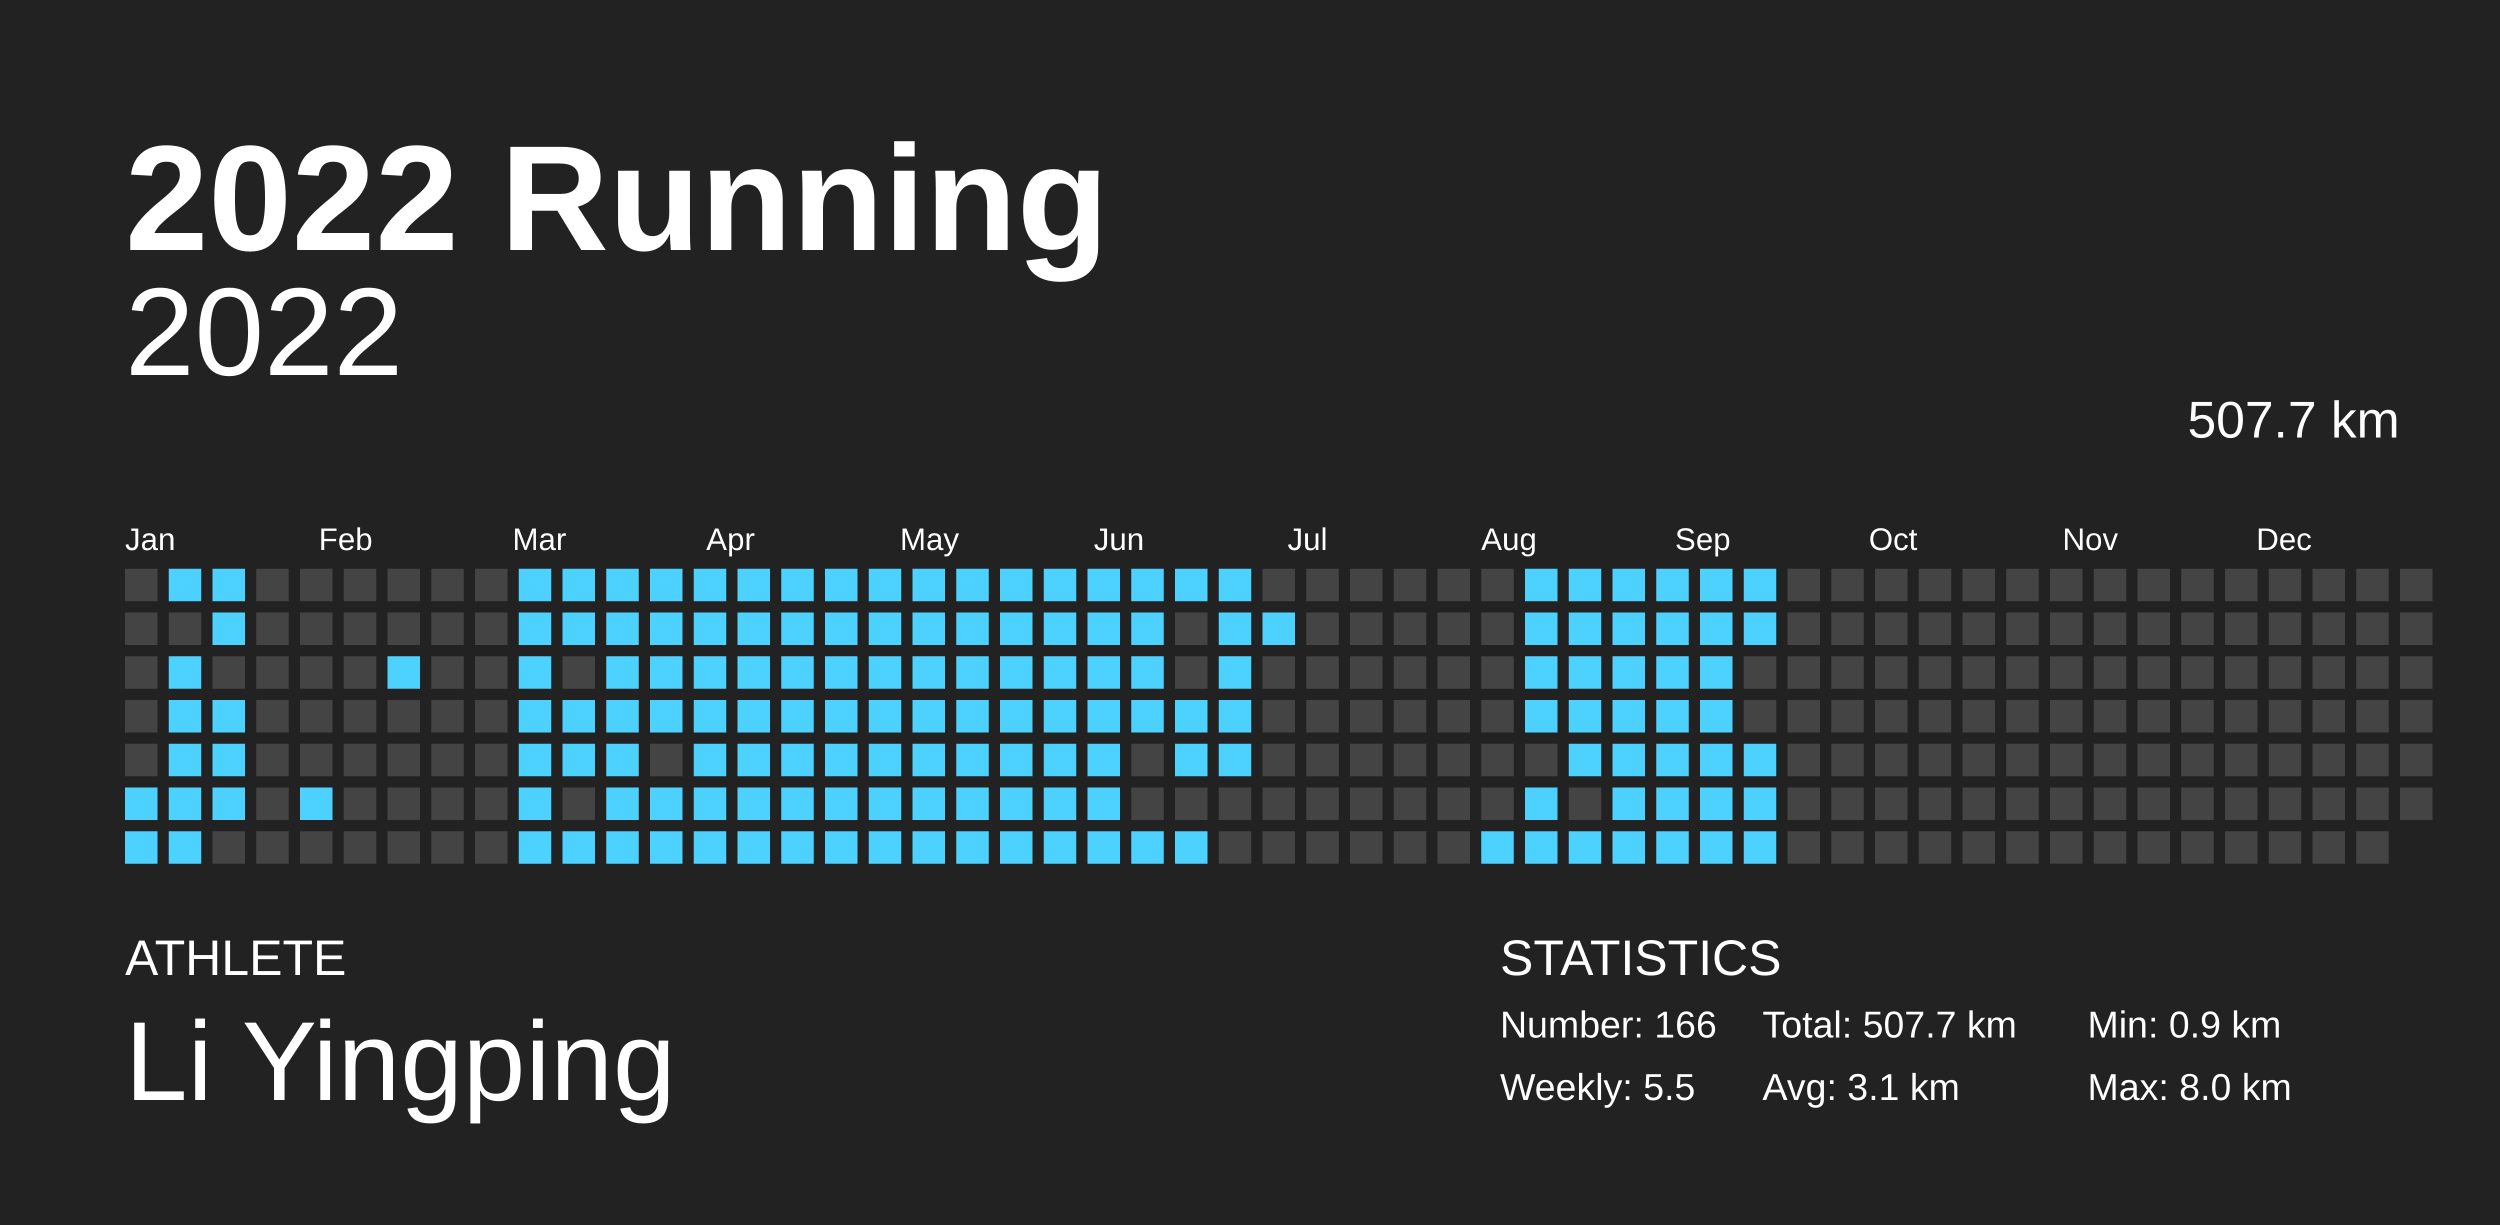
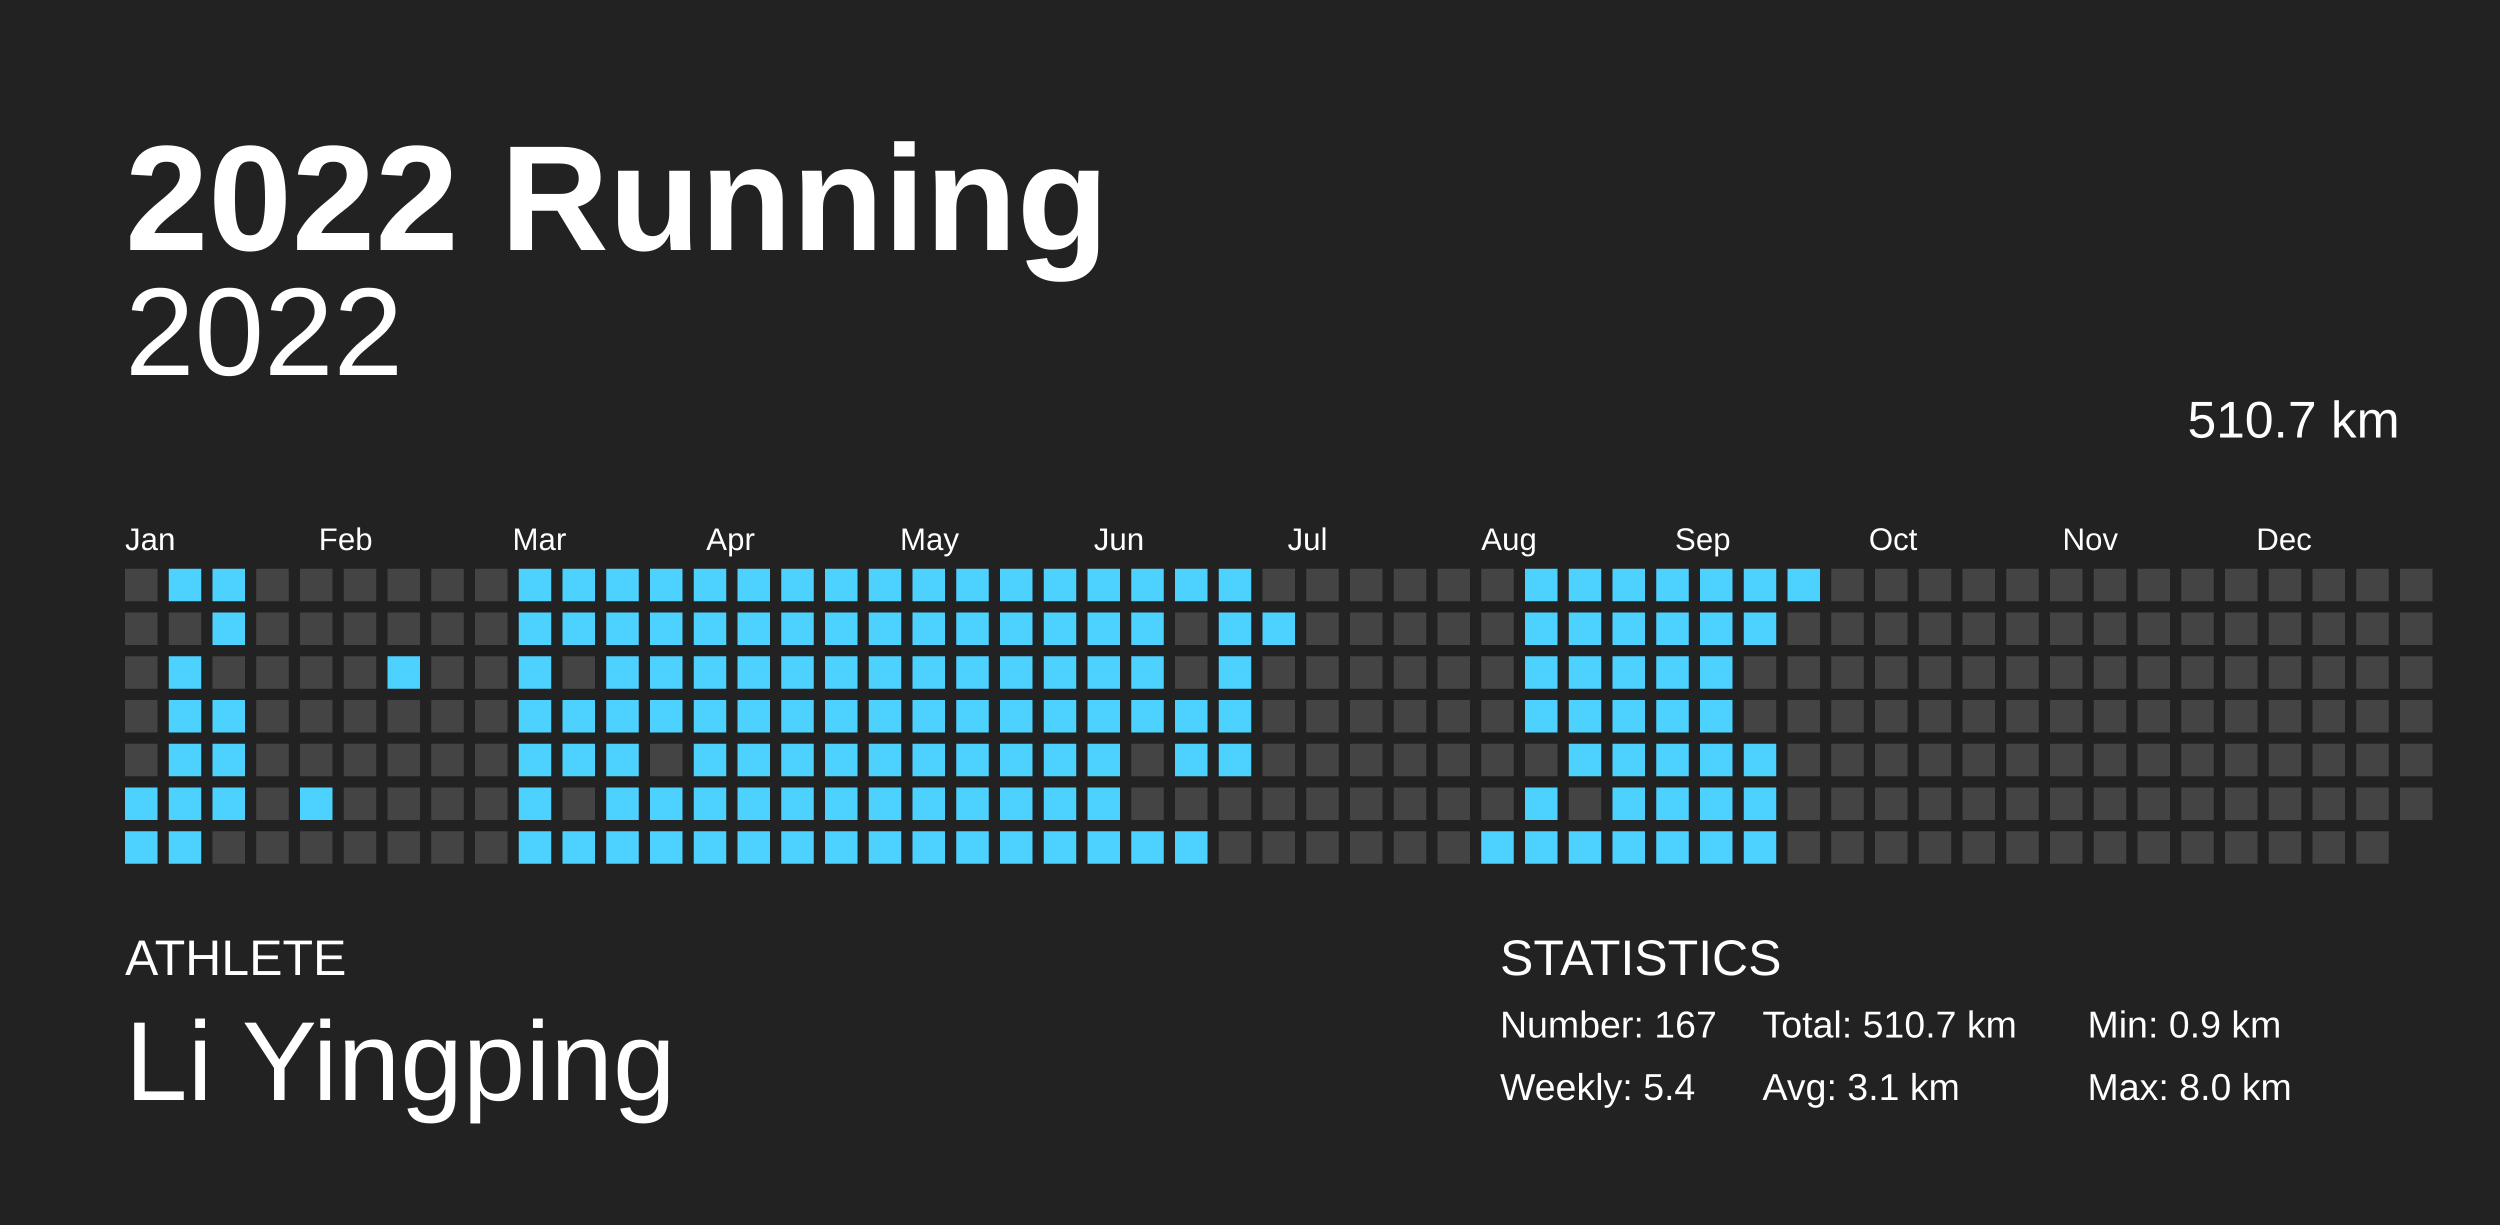
<svg xmlns="http://www.w3.org/2000/svg" baseProfile="full" height="98mm" version="1.1" viewBox="0,0,200,98" width="200mm">
  <defs />
  <rect fill="#222222" height="98" width="200" x="0" y="0" />
  <text fill="#FFFFFF" style="font-size:12px; font-family:Arial; font-weight:bold;" x="10" y="20">2022 Running</text>
  <text fill="#FFFFFF" style="font-size:4px; font-family:Arial" x="10" y="78">ATHLETE</text>
  <text fill="#FFFFFF" style="font-size:9px; font-family:Arial" x="10" y="88">Li Yingping</text>
  <text fill="#FFFFFF" style="font-size:4px; font-family:Arial" x="120" y="78">STATISTICS</text>
-   <text fill="#FFFFFF" style="font-size:3px; font-family:Arial" x="120" y="83">Number: 166</text>
-   <text fill="#FFFFFF" style="font-size:3px; font-family:Arial" x="120" y="88">Weekly: 5.5</text>
-   <text fill="#FFFFFF" style="font-size:3px; font-family:Arial" x="141" y="83">Total: 507.7 km</text>
+   <text fill="#FFFFFF" style="font-size:3px; font-family:Arial" x="120" y="83">Number: 167</text>
+   <text fill="#FFFFFF" style="font-size:3px; font-family:Arial" x="120" y="88">Weekly: 5.4</text>
+   <text fill="#FFFFFF" style="font-size:3px; font-family:Arial" x="141" y="83">Total: 510.7 km</text>
  <text fill="#FFFFFF" style="font-size:3px; font-family:Arial" x="141" y="88">Avg: 3.1 km</text>
  <text fill="#FFFFFF" style="font-size:3px; font-family:Arial" x="167" y="83">Min: 0.9 km</text>
  <text fill="#FFFFFF" style="font-size:3px; font-family:Arial" x="167" y="88">Max: 8.0 km</text>
  <text alignment-baseline="hanging" fill="#FFFFFF" style="font-size:10.0px; font-family:Arial;" x="10" y="30">2022</text>
-   <text alignment-baseline="hanging" fill="#FFFFFF" style="font-size:4.125px; font-family:Arial;" x="175" y="35">507.7 km</text>
+   <text alignment-baseline="hanging" fill="#FFFFFF" style="font-size:4.125px; font-family:Arial;" x="175" y="35">510.7 km</text>
  <text fill="#FFFFFF" style="font-size:2.5px; font-family:Arial" x="10.0" y="44">Jan</text>
  <text fill="#FFFFFF" style="font-size:2.5px; font-family:Arial" x="25.5" y="44">Feb</text>
  <text fill="#FFFFFF" style="font-size:2.5px; font-family:Arial" x="41.0" y="44">Mar</text>
  <text fill="#FFFFFF" style="font-size:2.5px; font-family:Arial" x="56.5" y="44">Apr</text>
  <text fill="#FFFFFF" style="font-size:2.5px; font-family:Arial" x="72.0" y="44">May</text>
  <text fill="#FFFFFF" style="font-size:2.5px; font-family:Arial" x="87.5" y="44">Jun</text>
  <text fill="#FFFFFF" style="font-size:2.5px; font-family:Arial" x="103.0" y="44">Jul</text>
  <text fill="#FFFFFF" style="font-size:2.5px; font-family:Arial" x="118.5" y="44">Aug</text>
  <text fill="#FFFFFF" style="font-size:2.5px; font-family:Arial" x="134.0" y="44">Sep</text>
  <text fill="#FFFFFF" style="font-size:2.5px; font-family:Arial" x="149.5" y="44">Oct</text>
  <text fill="#FFFFFF" style="font-size:2.5px; font-family:Arial" x="165.0" y="44">Nov</text>
  <text fill="#FFFFFF" style="font-size:2.5px; font-family:Arial" x="180.5" y="44">Dec</text>
  <rect fill="#444444" height="2.6" width="2.6" x="10.0" y="45.5" />
  <rect fill="#444444" height="2.6" width="2.6" x="10.0" y="49.0" />
  <rect fill="#444444" height="2.6" width="2.6" x="10.0" y="52.5" />
  <rect fill="#444444" height="2.6" width="2.6" x="10.0" y="56.0" />
  <rect fill="#444444" height="2.6" width="2.6" x="10.0" y="59.5" />
  <rect fill="#4dd2ff" height="2.6" width="2.6" x="10.0" y="63.0" />
  <rect fill="#4dd2ff" height="2.6" width="2.6" x="10.0" y="66.5" />
  <rect fill="#4dd2ff" height="2.6" width="2.6" x="13.5" y="45.5" />
  <rect fill="#444444" height="2.6" width="2.6" x="13.5" y="49.0" />
  <rect fill="#4dd2ff" height="2.6" width="2.6" x="13.5" y="52.5" />
  <rect fill="#4dd2ff" height="2.6" width="2.6" x="13.5" y="56.0" />
  <rect fill="#4dd2ff" height="2.6" width="2.6" x="13.5" y="59.5" />
  <rect fill="#4dd2ff" height="2.6" width="2.6" x="13.5" y="63.0" />
  <rect fill="#4dd2ff" height="2.6" width="2.6" x="13.5" y="66.5" />
  <rect fill="#4dd2ff" height="2.6" width="2.6" x="17.0" y="45.5" />
  <rect fill="#4dd2ff" height="2.6" width="2.6" x="17.0" y="49.0" />
  <rect fill="#444444" height="2.6" width="2.6" x="17.0" y="52.5" />
  <rect fill="#4dd2ff" height="2.6" width="2.6" x="17.0" y="56.0" />
  <rect fill="#4dd2ff" height="2.6" width="2.6" x="17.0" y="59.5" />
  <rect fill="#4dd2ff" height="2.6" width="2.6" x="17.0" y="63.0" />
  <rect fill="#444444" height="2.6" width="2.6" x="17.0" y="66.5" />
  <rect fill="#444444" height="2.6" width="2.6" x="20.5" y="45.5" />
  <rect fill="#444444" height="2.6" width="2.6" x="20.5" y="49.0" />
  <rect fill="#444444" height="2.6" width="2.6" x="20.5" y="52.5" />
  <rect fill="#444444" height="2.6" width="2.6" x="20.5" y="56.0" />
  <rect fill="#444444" height="2.6" width="2.6" x="20.5" y="59.5" />
  <rect fill="#444444" height="2.6" width="2.6" x="20.5" y="63.0" />
  <rect fill="#444444" height="2.6" width="2.6" x="20.5" y="66.5" />
  <rect fill="#444444" height="2.6" width="2.6" x="24.0" y="45.5" />
  <rect fill="#444444" height="2.6" width="2.6" x="24.0" y="49.0" />
  <rect fill="#444444" height="2.6" width="2.6" x="24.0" y="52.5" />
  <rect fill="#444444" height="2.6" width="2.6" x="24.0" y="56.0" />
  <rect fill="#444444" height="2.6" width="2.6" x="24.0" y="59.5" />
  <rect fill="#4dd2ff" height="2.6" width="2.6" x="24.0" y="63.0" />
  <rect fill="#444444" height="2.6" width="2.6" x="24.0" y="66.5" />
  <rect fill="#444444" height="2.6" width="2.6" x="27.5" y="45.5" />
  <rect fill="#444444" height="2.6" width="2.6" x="27.5" y="49.0" />
  <rect fill="#444444" height="2.6" width="2.6" x="27.5" y="52.5" />
  <rect fill="#444444" height="2.6" width="2.6" x="27.5" y="56.0" />
  <rect fill="#444444" height="2.6" width="2.6" x="27.5" y="59.5" />
  <rect fill="#444444" height="2.6" width="2.6" x="27.5" y="63.0" />
  <rect fill="#444444" height="2.6" width="2.6" x="27.5" y="66.5" />
  <rect fill="#444444" height="2.6" width="2.6" x="31.0" y="45.5" />
  <rect fill="#444444" height="2.6" width="2.6" x="31.0" y="49.0" />
  <rect fill="#4dd2ff" height="2.6" width="2.6" x="31.0" y="52.5" />
  <rect fill="#444444" height="2.6" width="2.6" x="31.0" y="56.0" />
  <rect fill="#444444" height="2.6" width="2.6" x="31.0" y="59.5" />
  <rect fill="#444444" height="2.6" width="2.6" x="31.0" y="63.0" />
  <rect fill="#444444" height="2.6" width="2.6" x="31.0" y="66.5" />
  <rect fill="#444444" height="2.6" width="2.6" x="34.5" y="45.5" />
  <rect fill="#444444" height="2.6" width="2.6" x="34.5" y="49.0" />
  <rect fill="#444444" height="2.6" width="2.6" x="34.5" y="52.5" />
  <rect fill="#444444" height="2.6" width="2.6" x="34.5" y="56.0" />
  <rect fill="#444444" height="2.6" width="2.6" x="34.5" y="59.5" />
  <rect fill="#444444" height="2.6" width="2.6" x="34.5" y="63.0" />
  <rect fill="#444444" height="2.6" width="2.6" x="34.5" y="66.5" />
  <rect fill="#444444" height="2.6" width="2.6" x="38.0" y="45.5" />
  <rect fill="#444444" height="2.6" width="2.6" x="38.0" y="49.0" />
  <rect fill="#444444" height="2.6" width="2.6" x="38.0" y="52.5" />
  <rect fill="#444444" height="2.6" width="2.6" x="38.0" y="56.0" />
  <rect fill="#444444" height="2.6" width="2.6" x="38.0" y="59.5" />
  <rect fill="#444444" height="2.6" width="2.6" x="38.0" y="63.0" />
  <rect fill="#444444" height="2.6" width="2.6" x="38.0" y="66.5" />
  <rect fill="#4dd2ff" height="2.6" width="2.6" x="41.5" y="45.5" />
  <rect fill="#4dd2ff" height="2.6" width="2.6" x="41.5" y="49.0" />
  <rect fill="#4dd2ff" height="2.6" width="2.6" x="41.5" y="52.5" />
  <rect fill="#4dd2ff" height="2.6" width="2.6" x="41.5" y="56.0" />
  <rect fill="#4dd2ff" height="2.6" width="2.6" x="41.5" y="59.5" />
  <rect fill="#4dd2ff" height="2.6" width="2.6" x="41.5" y="63.0" />
  <rect fill="#4dd2ff" height="2.6" width="2.6" x="41.5" y="66.5" />
  <rect fill="#4dd2ff" height="2.6" width="2.6" x="45.0" y="45.5" />
  <rect fill="#4dd2ff" height="2.6" width="2.6" x="45.0" y="49.0" />
  <rect fill="#444444" height="2.6" width="2.6" x="45.0" y="52.5" />
  <rect fill="#4dd2ff" height="2.6" width="2.6" x="45.0" y="56.0" />
  <rect fill="#4dd2ff" height="2.6" width="2.6" x="45.0" y="59.5" />
  <rect fill="#444444" height="2.6" width="2.6" x="45.0" y="63.0" />
  <rect fill="#4dd2ff" height="2.6" width="2.6" x="45.0" y="66.5" />
  <rect fill="#4dd2ff" height="2.6" width="2.6" x="48.5" y="45.5" />
  <rect fill="#4dd2ff" height="2.6" width="2.6" x="48.5" y="49.0" />
  <rect fill="#4dd2ff" height="2.6" width="2.6" x="48.5" y="52.5" />
  <rect fill="#4dd2ff" height="2.6" width="2.6" x="48.5" y="56.0" />
  <rect fill="#4dd2ff" height="2.6" width="2.6" x="48.5" y="59.5" />
  <rect fill="#4dd2ff" height="2.6" width="2.6" x="48.5" y="63.0" />
  <rect fill="#4dd2ff" height="2.6" width="2.6" x="48.5" y="66.5" />
  <rect fill="#4dd2ff" height="2.6" width="2.6" x="52.0" y="45.5" />
  <rect fill="#4dd2ff" height="2.6" width="2.6" x="52.0" y="49.0" />
  <rect fill="#4dd2ff" height="2.6" width="2.6" x="52.0" y="52.5" />
  <rect fill="#4dd2ff" height="2.6" width="2.6" x="52.0" y="56.0" />
  <rect fill="#444444" height="2.6" width="2.6" x="52.0" y="59.5" />
  <rect fill="#4dd2ff" height="2.6" width="2.6" x="52.0" y="63.0" />
  <rect fill="#4dd2ff" height="2.6" width="2.6" x="52.0" y="66.5" />
  <rect fill="#4dd2ff" height="2.6" width="2.6" x="55.5" y="45.5" />
  <rect fill="#4dd2ff" height="2.6" width="2.6" x="55.5" y="49.0" />
  <rect fill="#4dd2ff" height="2.6" width="2.6" x="55.5" y="52.5" />
  <rect fill="#4dd2ff" height="2.6" width="2.6" x="55.5" y="56.0" />
  <rect fill="#4dd2ff" height="2.6" width="2.6" x="55.5" y="59.5" />
  <rect fill="#4dd2ff" height="2.6" width="2.6" x="55.5" y="63.0" />
  <rect fill="#4dd2ff" height="2.6" width="2.6" x="55.5" y="66.5" />
  <rect fill="#4dd2ff" height="2.6" width="2.6" x="59.0" y="45.5" />
  <rect fill="#4dd2ff" height="2.6" width="2.6" x="59.0" y="49.0" />
  <rect fill="#4dd2ff" height="2.6" width="2.6" x="59.0" y="52.5" />
  <rect fill="#4dd2ff" height="2.6" width="2.6" x="59.0" y="56.0" />
  <rect fill="#4dd2ff" height="2.6" width="2.6" x="59.0" y="59.5" />
  <rect fill="#4dd2ff" height="2.6" width="2.6" x="59.0" y="63.0" />
  <rect fill="#4dd2ff" height="2.6" width="2.6" x="59.0" y="66.5" />
  <rect fill="#4dd2ff" height="2.6" width="2.6" x="62.5" y="45.5" />
  <rect fill="#4dd2ff" height="2.6" width="2.6" x="62.5" y="49.0" />
  <rect fill="#4dd2ff" height="2.6" width="2.6" x="62.5" y="52.5" />
  <rect fill="#4dd2ff" height="2.6" width="2.6" x="62.5" y="56.0" />
  <rect fill="#4dd2ff" height="2.6" width="2.6" x="62.5" y="59.5" />
  <rect fill="#4dd2ff" height="2.6" width="2.6" x="62.5" y="63.0" />
  <rect fill="#4dd2ff" height="2.6" width="2.6" x="62.5" y="66.5" />
  <rect fill="#4dd2ff" height="2.6" width="2.6" x="66.0" y="45.5" />
  <rect fill="#4dd2ff" height="2.6" width="2.6" x="66.0" y="49.0" />
  <rect fill="#4dd2ff" height="2.6" width="2.6" x="66.0" y="52.5" />
  <rect fill="#4dd2ff" height="2.6" width="2.6" x="66.0" y="56.0" />
  <rect fill="#4dd2ff" height="2.6" width="2.6" x="66.0" y="59.5" />
  <rect fill="#4dd2ff" height="2.6" width="2.6" x="66.0" y="63.0" />
  <rect fill="#4dd2ff" height="2.6" width="2.6" x="66.0" y="66.5" />
  <rect fill="#4dd2ff" height="2.6" width="2.6" x="69.5" y="45.5" />
  <rect fill="#4dd2ff" height="2.6" width="2.6" x="69.5" y="49.0" />
  <rect fill="#4dd2ff" height="2.6" width="2.6" x="69.5" y="52.5" />
  <rect fill="#4dd2ff" height="2.6" width="2.6" x="69.5" y="56.0" />
  <rect fill="#4dd2ff" height="2.6" width="2.6" x="69.5" y="59.5" />
  <rect fill="#4dd2ff" height="2.6" width="2.6" x="69.5" y="63.0" />
  <rect fill="#4dd2ff" height="2.6" width="2.6" x="69.5" y="66.5" />
  <rect fill="#4dd2ff" height="2.6" width="2.6" x="73.0" y="45.5" />
  <rect fill="#4dd2ff" height="2.6" width="2.6" x="73.0" y="49.0" />
  <rect fill="#4dd2ff" height="2.6" width="2.6" x="73.0" y="52.5" />
  <rect fill="#4dd2ff" height="2.6" width="2.6" x="73.0" y="56.0" />
  <rect fill="#4dd2ff" height="2.6" width="2.6" x="73.0" y="59.5" />
  <rect fill="#4dd2ff" height="2.6" width="2.6" x="73.0" y="63.0" />
  <rect fill="#4dd2ff" height="2.6" width="2.6" x="73.0" y="66.5" />
  <rect fill="#4dd2ff" height="2.6" width="2.6" x="76.5" y="45.5" />
  <rect fill="#4dd2ff" height="2.6" width="2.6" x="76.5" y="49.0" />
  <rect fill="#4dd2ff" height="2.6" width="2.6" x="76.5" y="52.5" />
  <rect fill="#4dd2ff" height="2.6" width="2.6" x="76.5" y="56.0" />
  <rect fill="#4dd2ff" height="2.6" width="2.6" x="76.5" y="59.5" />
  <rect fill="#4dd2ff" height="2.6" width="2.6" x="76.5" y="63.0" />
  <rect fill="#4dd2ff" height="2.6" width="2.6" x="76.5" y="66.5" />
  <rect fill="#4dd2ff" height="2.6" width="2.6" x="80.0" y="45.5" />
  <rect fill="#4dd2ff" height="2.6" width="2.6" x="80.0" y="49.0" />
  <rect fill="#4dd2ff" height="2.6" width="2.6" x="80.0" y="52.5" />
  <rect fill="#4dd2ff" height="2.6" width="2.6" x="80.0" y="56.0" />
  <rect fill="#4dd2ff" height="2.6" width="2.6" x="80.0" y="59.5" />
  <rect fill="#4dd2ff" height="2.6" width="2.6" x="80.0" y="63.0" />
  <rect fill="#4dd2ff" height="2.6" width="2.6" x="80.0" y="66.5" />
  <rect fill="#4dd2ff" height="2.6" width="2.6" x="83.5" y="45.5" />
  <rect fill="#4dd2ff" height="2.6" width="2.6" x="83.5" y="49.0" />
  <rect fill="#4dd2ff" height="2.6" width="2.6" x="83.5" y="52.5" />
  <rect fill="#4dd2ff" height="2.6" width="2.6" x="83.5" y="56.0" />
  <rect fill="#4dd2ff" height="2.6" width="2.6" x="83.5" y="59.5" />
  <rect fill="#4dd2ff" height="2.6" width="2.6" x="83.5" y="63.0" />
  <rect fill="#4dd2ff" height="2.6" width="2.6" x="83.5" y="66.5" />
  <rect fill="#4dd2ff" height="2.6" width="2.6" x="87.0" y="45.5" />
  <rect fill="#4dd2ff" height="2.6" width="2.6" x="87.0" y="49.0" />
  <rect fill="#4dd2ff" height="2.6" width="2.6" x="87.0" y="52.5" />
  <rect fill="#4dd2ff" height="2.6" width="2.6" x="87.0" y="56.0" />
  <rect fill="#4dd2ff" height="2.6" width="2.6" x="87.0" y="59.5" />
  <rect fill="#4dd2ff" height="2.6" width="2.6" x="87.0" y="63.0" />
  <rect fill="#4dd2ff" height="2.6" width="2.6" x="87.0" y="66.5" />
  <rect fill="#4dd2ff" height="2.6" width="2.6" x="90.5" y="45.5" />
  <rect fill="#4dd2ff" height="2.6" width="2.6" x="90.5" y="49.0" />
  <rect fill="#4dd2ff" height="2.6" width="2.6" x="90.5" y="52.5" />
  <rect fill="#4dd2ff" height="2.6" width="2.6" x="90.5" y="56.0" />
  <rect fill="#444444" height="2.6" width="2.6" x="90.5" y="59.5" />
  <rect fill="#444444" height="2.6" width="2.6" x="90.5" y="63.0" />
  <rect fill="#4dd2ff" height="2.6" width="2.6" x="90.5" y="66.5" />
  <rect fill="#4dd2ff" height="2.6" width="2.6" x="94.0" y="45.5" />
  <rect fill="#444444" height="2.6" width="2.6" x="94.0" y="49.0" />
  <rect fill="#444444" height="2.6" width="2.6" x="94.0" y="52.5" />
  <rect fill="#4dd2ff" height="2.6" width="2.6" x="94.0" y="56.0" />
  <rect fill="#4dd2ff" height="2.6" width="2.6" x="94.0" y="59.5" />
  <rect fill="#444444" height="2.6" width="2.6" x="94.0" y="63.0" />
  <rect fill="#4dd2ff" height="2.6" width="2.6" x="94.0" y="66.5" />
  <rect fill="#4dd2ff" height="2.6" width="2.6" x="97.5" y="45.5" />
  <rect fill="#4dd2ff" height="2.6" width="2.6" x="97.5" y="49.0" />
  <rect fill="#4dd2ff" height="2.6" width="2.6" x="97.5" y="52.5" />
  <rect fill="#4dd2ff" height="2.6" width="2.6" x="97.5" y="56.0" />
  <rect fill="#4dd2ff" height="2.6" width="2.6" x="97.5" y="59.5" />
  <rect fill="#444444" height="2.6" width="2.6" x="97.5" y="63.0" />
  <rect fill="#444444" height="2.6" width="2.6" x="97.5" y="66.5" />
  <rect fill="#444444" height="2.6" width="2.6" x="101.0" y="45.5" />
  <rect fill="#4dd2ff" height="2.6" width="2.6" x="101.0" y="49.0" />
  <rect fill="#444444" height="2.6" width="2.6" x="101.0" y="52.5" />
  <rect fill="#444444" height="2.6" width="2.6" x="101.0" y="56.0" />
  <rect fill="#444444" height="2.6" width="2.6" x="101.0" y="59.5" />
  <rect fill="#444444" height="2.6" width="2.6" x="101.0" y="63.0" />
  <rect fill="#444444" height="2.6" width="2.6" x="101.0" y="66.5" />
  <rect fill="#444444" height="2.6" width="2.6" x="104.5" y="45.5" />
  <rect fill="#444444" height="2.6" width="2.6" x="104.5" y="49.0" />
  <rect fill="#444444" height="2.6" width="2.6" x="104.5" y="52.5" />
  <rect fill="#444444" height="2.6" width="2.6" x="104.5" y="56.0" />
  <rect fill="#444444" height="2.6" width="2.6" x="104.5" y="59.5" />
  <rect fill="#444444" height="2.6" width="2.6" x="104.5" y="63.0" />
  <rect fill="#444444" height="2.6" width="2.6" x="104.5" y="66.5" />
  <rect fill="#444444" height="2.6" width="2.6" x="108.0" y="45.5" />
  <rect fill="#444444" height="2.6" width="2.6" x="108.0" y="49.0" />
  <rect fill="#444444" height="2.6" width="2.6" x="108.0" y="52.5" />
  <rect fill="#444444" height="2.6" width="2.6" x="108.0" y="56.0" />
  <rect fill="#444444" height="2.6" width="2.6" x="108.0" y="59.5" />
  <rect fill="#444444" height="2.6" width="2.6" x="108.0" y="63.0" />
  <rect fill="#444444" height="2.6" width="2.6" x="108.0" y="66.5" />
  <rect fill="#444444" height="2.6" width="2.6" x="111.5" y="45.5" />
  <rect fill="#444444" height="2.6" width="2.6" x="111.5" y="49.0" />
  <rect fill="#444444" height="2.6" width="2.6" x="111.5" y="52.5" />
  <rect fill="#444444" height="2.6" width="2.6" x="111.5" y="56.0" />
  <rect fill="#444444" height="2.6" width="2.6" x="111.5" y="59.5" />
  <rect fill="#444444" height="2.6" width="2.6" x="111.5" y="63.0" />
  <rect fill="#444444" height="2.6" width="2.6" x="111.5" y="66.5" />
  <rect fill="#444444" height="2.6" width="2.6" x="115.0" y="45.5" />
  <rect fill="#444444" height="2.6" width="2.6" x="115.0" y="49.0" />
  <rect fill="#444444" height="2.6" width="2.6" x="115.0" y="52.5" />
  <rect fill="#444444" height="2.6" width="2.6" x="115.0" y="56.0" />
  <rect fill="#444444" height="2.6" width="2.6" x="115.0" y="59.5" />
  <rect fill="#444444" height="2.6" width="2.6" x="115.0" y="63.0" />
  <rect fill="#444444" height="2.6" width="2.6" x="115.0" y="66.5" />
  <rect fill="#444444" height="2.6" width="2.6" x="118.5" y="45.5" />
  <rect fill="#444444" height="2.6" width="2.6" x="118.5" y="49.0" />
  <rect fill="#444444" height="2.6" width="2.6" x="118.5" y="52.5" />
  <rect fill="#444444" height="2.6" width="2.6" x="118.5" y="56.0" />
  <rect fill="#444444" height="2.6" width="2.6" x="118.5" y="59.5" />
  <rect fill="#444444" height="2.6" width="2.6" x="118.5" y="63.0" />
  <rect fill="#4dd2ff" height="2.6" width="2.6" x="118.5" y="66.5" />
  <rect fill="#4dd2ff" height="2.6" width="2.6" x="122.0" y="45.5" />
  <rect fill="#4dd2ff" height="2.6" width="2.6" x="122.0" y="49.0" />
  <rect fill="#4dd2ff" height="2.6" width="2.6" x="122.0" y="52.5" />
  <rect fill="#4dd2ff" height="2.6" width="2.6" x="122.0" y="56.0" />
  <rect fill="#444444" height="2.6" width="2.6" x="122.0" y="59.5" />
  <rect fill="#4dd2ff" height="2.6" width="2.6" x="122.0" y="63.0" />
  <rect fill="#4dd2ff" height="2.6" width="2.6" x="122.0" y="66.5" />
  <rect fill="#4dd2ff" height="2.6" width="2.6" x="125.5" y="45.5" />
  <rect fill="#4dd2ff" height="2.6" width="2.6" x="125.5" y="49.0" />
  <rect fill="#4dd2ff" height="2.6" width="2.6" x="125.5" y="52.5" />
  <rect fill="#4dd2ff" height="2.6" width="2.6" x="125.5" y="56.0" />
  <rect fill="#4dd2ff" height="2.6" width="2.6" x="125.5" y="59.5" />
  <rect fill="#444444" height="2.6" width="2.6" x="125.5" y="63.0" />
  <rect fill="#4dd2ff" height="2.6" width="2.6" x="125.5" y="66.5" />
  <rect fill="#4dd2ff" height="2.6" width="2.6" x="129.0" y="45.5" />
  <rect fill="#4dd2ff" height="2.6" width="2.6" x="129.0" y="49.0" />
  <rect fill="#4dd2ff" height="2.6" width="2.6" x="129.0" y="52.5" />
  <rect fill="#4dd2ff" height="2.6" width="2.6" x="129.0" y="56.0" />
  <rect fill="#4dd2ff" height="2.6" width="2.6" x="129.0" y="59.5" />
  <rect fill="#4dd2ff" height="2.6" width="2.6" x="129.0" y="63.0" />
  <rect fill="#4dd2ff" height="2.6" width="2.6" x="129.0" y="66.5" />
  <rect fill="#4dd2ff" height="2.6" width="2.6" x="132.5" y="45.5" />
  <rect fill="#4dd2ff" height="2.6" width="2.6" x="132.5" y="49.0" />
  <rect fill="#4dd2ff" height="2.6" width="2.6" x="132.5" y="52.5" />
  <rect fill="#4dd2ff" height="2.6" width="2.6" x="132.5" y="56.0" />
  <rect fill="#4dd2ff" height="2.6" width="2.6" x="132.5" y="59.5" />
  <rect fill="#4dd2ff" height="2.6" width="2.6" x="132.5" y="63.0" />
  <rect fill="#4dd2ff" height="2.6" width="2.6" x="132.5" y="66.5" />
  <rect fill="#4dd2ff" height="2.6" width="2.6" x="136.0" y="45.5" />
  <rect fill="#4dd2ff" height="2.6" width="2.6" x="136.0" y="49.0" />
  <rect fill="#4dd2ff" height="2.6" width="2.6" x="136.0" y="52.5" />
  <rect fill="#4dd2ff" height="2.6" width="2.6" x="136.0" y="56.0" />
  <rect fill="#4dd2ff" height="2.6" width="2.6" x="136.0" y="59.5" />
  <rect fill="#4dd2ff" height="2.6" width="2.6" x="136.0" y="63.0" />
  <rect fill="#4dd2ff" height="2.6" width="2.6" x="136.0" y="66.5" />
  <rect fill="#4dd2ff" height="2.6" width="2.6" x="139.5" y="45.5" />
  <rect fill="#4dd2ff" height="2.6" width="2.6" x="139.5" y="49.0" />
  <rect fill="#444444" height="2.6" width="2.6" x="139.5" y="52.5" />
  <rect fill="#444444" height="2.6" width="2.6" x="139.5" y="56.0" />
  <rect fill="#4dd2ff" height="2.6" width="2.6" x="139.5" y="59.5" />
  <rect fill="#4dd2ff" height="2.6" width="2.6" x="139.5" y="63.0" />
  <rect fill="#4dd2ff" height="2.6" width="2.6" x="139.5" y="66.5" />
-   <rect fill="#444444" height="2.6" width="2.6" x="143.0" y="45.5" />
+   <rect fill="#4dd2ff" height="2.6" width="2.6" x="143.0" y="45.5" />
  <rect fill="#444444" height="2.6" width="2.6" x="143.0" y="49.0" />
  <rect fill="#444444" height="2.6" width="2.6" x="143.0" y="52.5" />
  <rect fill="#444444" height="2.6" width="2.6" x="143.0" y="56.0" />
  <rect fill="#444444" height="2.6" width="2.6" x="143.0" y="59.5" />
  <rect fill="#444444" height="2.6" width="2.6" x="143.0" y="63.0" />
  <rect fill="#444444" height="2.6" width="2.6" x="143.0" y="66.5" />
  <rect fill="#444444" height="2.6" width="2.6" x="146.5" y="45.5" />
  <rect fill="#444444" height="2.6" width="2.6" x="146.5" y="49.0" />
  <rect fill="#444444" height="2.6" width="2.6" x="146.5" y="52.5" />
  <rect fill="#444444" height="2.6" width="2.6" x="146.5" y="56.0" />
  <rect fill="#444444" height="2.6" width="2.6" x="146.5" y="59.5" />
  <rect fill="#444444" height="2.6" width="2.6" x="146.5" y="63.0" />
  <rect fill="#444444" height="2.6" width="2.6" x="146.5" y="66.5" />
  <rect fill="#444444" height="2.6" width="2.6" x="150.0" y="45.5" />
  <rect fill="#444444" height="2.6" width="2.6" x="150.0" y="49.0" />
  <rect fill="#444444" height="2.6" width="2.6" x="150.0" y="52.5" />
  <rect fill="#444444" height="2.6" width="2.6" x="150.0" y="56.0" />
  <rect fill="#444444" height="2.6" width="2.6" x="150.0" y="59.5" />
  <rect fill="#444444" height="2.6" width="2.6" x="150.0" y="63.0" />
  <rect fill="#444444" height="2.6" width="2.6" x="150.0" y="66.5" />
  <rect fill="#444444" height="2.6" width="2.6" x="153.5" y="45.5" />
  <rect fill="#444444" height="2.6" width="2.6" x="153.5" y="49.0" />
  <rect fill="#444444" height="2.6" width="2.6" x="153.5" y="52.5" />
  <rect fill="#444444" height="2.6" width="2.6" x="153.5" y="56.0" />
  <rect fill="#444444" height="2.6" width="2.6" x="153.5" y="59.5" />
  <rect fill="#444444" height="2.6" width="2.6" x="153.5" y="63.0" />
  <rect fill="#444444" height="2.6" width="2.6" x="153.5" y="66.5" />
  <rect fill="#444444" height="2.6" width="2.6" x="157.0" y="45.5" />
  <rect fill="#444444" height="2.6" width="2.6" x="157.0" y="49.0" />
  <rect fill="#444444" height="2.6" width="2.6" x="157.0" y="52.5" />
  <rect fill="#444444" height="2.6" width="2.6" x="157.0" y="56.0" />
  <rect fill="#444444" height="2.6" width="2.6" x="157.0" y="59.5" />
  <rect fill="#444444" height="2.6" width="2.6" x="157.0" y="63.0" />
  <rect fill="#444444" height="2.6" width="2.6" x="157.0" y="66.5" />
  <rect fill="#444444" height="2.6" width="2.6" x="160.5" y="45.5" />
  <rect fill="#444444" height="2.6" width="2.6" x="160.5" y="49.0" />
  <rect fill="#444444" height="2.6" width="2.6" x="160.5" y="52.5" />
  <rect fill="#444444" height="2.6" width="2.6" x="160.5" y="56.0" />
  <rect fill="#444444" height="2.6" width="2.6" x="160.5" y="59.5" />
  <rect fill="#444444" height="2.6" width="2.6" x="160.5" y="63.0" />
  <rect fill="#444444" height="2.6" width="2.6" x="160.5" y="66.5" />
  <rect fill="#444444" height="2.6" width="2.6" x="164.0" y="45.5" />
  <rect fill="#444444" height="2.6" width="2.6" x="164.0" y="49.0" />
  <rect fill="#444444" height="2.6" width="2.6" x="164.0" y="52.5" />
  <rect fill="#444444" height="2.6" width="2.6" x="164.0" y="56.0" />
  <rect fill="#444444" height="2.6" width="2.6" x="164.0" y="59.5" />
  <rect fill="#444444" height="2.6" width="2.6" x="164.0" y="63.0" />
  <rect fill="#444444" height="2.6" width="2.6" x="164.0" y="66.5" />
  <rect fill="#444444" height="2.6" width="2.6" x="167.5" y="45.5" />
  <rect fill="#444444" height="2.6" width="2.6" x="167.5" y="49.0" />
  <rect fill="#444444" height="2.6" width="2.6" x="167.5" y="52.5" />
  <rect fill="#444444" height="2.6" width="2.6" x="167.5" y="56.0" />
  <rect fill="#444444" height="2.6" width="2.6" x="167.5" y="59.5" />
  <rect fill="#444444" height="2.6" width="2.6" x="167.5" y="63.0" />
  <rect fill="#444444" height="2.6" width="2.6" x="167.5" y="66.5" />
  <rect fill="#444444" height="2.6" width="2.6" x="171.0" y="45.5" />
  <rect fill="#444444" height="2.6" width="2.6" x="171.0" y="49.0" />
  <rect fill="#444444" height="2.6" width="2.6" x="171.0" y="52.5" />
  <rect fill="#444444" height="2.6" width="2.6" x="171.0" y="56.0" />
  <rect fill="#444444" height="2.6" width="2.6" x="171.0" y="59.5" />
  <rect fill="#444444" height="2.6" width="2.6" x="171.0" y="63.0" />
  <rect fill="#444444" height="2.6" width="2.6" x="171.0" y="66.5" />
  <rect fill="#444444" height="2.6" width="2.6" x="174.5" y="45.5" />
  <rect fill="#444444" height="2.6" width="2.6" x="174.5" y="49.0" />
  <rect fill="#444444" height="2.6" width="2.6" x="174.5" y="52.5" />
  <rect fill="#444444" height="2.6" width="2.6" x="174.5" y="56.0" />
  <rect fill="#444444" height="2.6" width="2.6" x="174.5" y="59.5" />
  <rect fill="#444444" height="2.6" width="2.6" x="174.5" y="63.0" />
  <rect fill="#444444" height="2.6" width="2.6" x="174.5" y="66.5" />
  <rect fill="#444444" height="2.6" width="2.6" x="178.0" y="45.5" />
  <rect fill="#444444" height="2.6" width="2.6" x="178.0" y="49.0" />
  <rect fill="#444444" height="2.6" width="2.6" x="178.0" y="52.5" />
  <rect fill="#444444" height="2.6" width="2.6" x="178.0" y="56.0" />
  <rect fill="#444444" height="2.6" width="2.6" x="178.0" y="59.5" />
  <rect fill="#444444" height="2.6" width="2.6" x="178.0" y="63.0" />
  <rect fill="#444444" height="2.6" width="2.6" x="178.0" y="66.5" />
  <rect fill="#444444" height="2.6" width="2.6" x="181.5" y="45.5" />
  <rect fill="#444444" height="2.6" width="2.6" x="181.5" y="49.0" />
  <rect fill="#444444" height="2.6" width="2.6" x="181.5" y="52.5" />
  <rect fill="#444444" height="2.6" width="2.6" x="181.5" y="56.0" />
  <rect fill="#444444" height="2.6" width="2.6" x="181.5" y="59.5" />
  <rect fill="#444444" height="2.6" width="2.6" x="181.5" y="63.0" />
  <rect fill="#444444" height="2.6" width="2.6" x="181.5" y="66.5" />
  <rect fill="#444444" height="2.6" width="2.6" x="185.0" y="45.5" />
  <rect fill="#444444" height="2.6" width="2.6" x="185.0" y="49.0" />
  <rect fill="#444444" height="2.6" width="2.6" x="185.0" y="52.5" />
  <rect fill="#444444" height="2.6" width="2.6" x="185.0" y="56.0" />
  <rect fill="#444444" height="2.6" width="2.6" x="185.0" y="59.5" />
  <rect fill="#444444" height="2.6" width="2.6" x="185.0" y="63.0" />
  <rect fill="#444444" height="2.6" width="2.6" x="185.0" y="66.5" />
  <rect fill="#444444" height="2.6" width="2.6" x="188.5" y="45.5" />
  <rect fill="#444444" height="2.6" width="2.6" x="188.5" y="49.0" />
  <rect fill="#444444" height="2.6" width="2.6" x="188.5" y="52.5" />
  <rect fill="#444444" height="2.6" width="2.6" x="188.5" y="56.0" />
  <rect fill="#444444" height="2.6" width="2.6" x="188.5" y="59.5" />
  <rect fill="#444444" height="2.6" width="2.6" x="188.5" y="63.0" />
  <rect fill="#444444" height="2.6" width="2.6" x="188.5" y="66.5" />
  <rect fill="#444444" height="2.6" width="2.6" x="192.0" y="45.5" />
  <rect fill="#444444" height="2.6" width="2.6" x="192.0" y="49.0" />
  <rect fill="#444444" height="2.6" width="2.6" x="192.0" y="52.5" />
  <rect fill="#444444" height="2.6" width="2.6" x="192.0" y="56.0" />
  <rect fill="#444444" height="2.6" width="2.6" x="192.0" y="59.5" />
  <rect fill="#444444" height="2.6" width="2.6" x="192.0" y="63.0" />
</svg>
